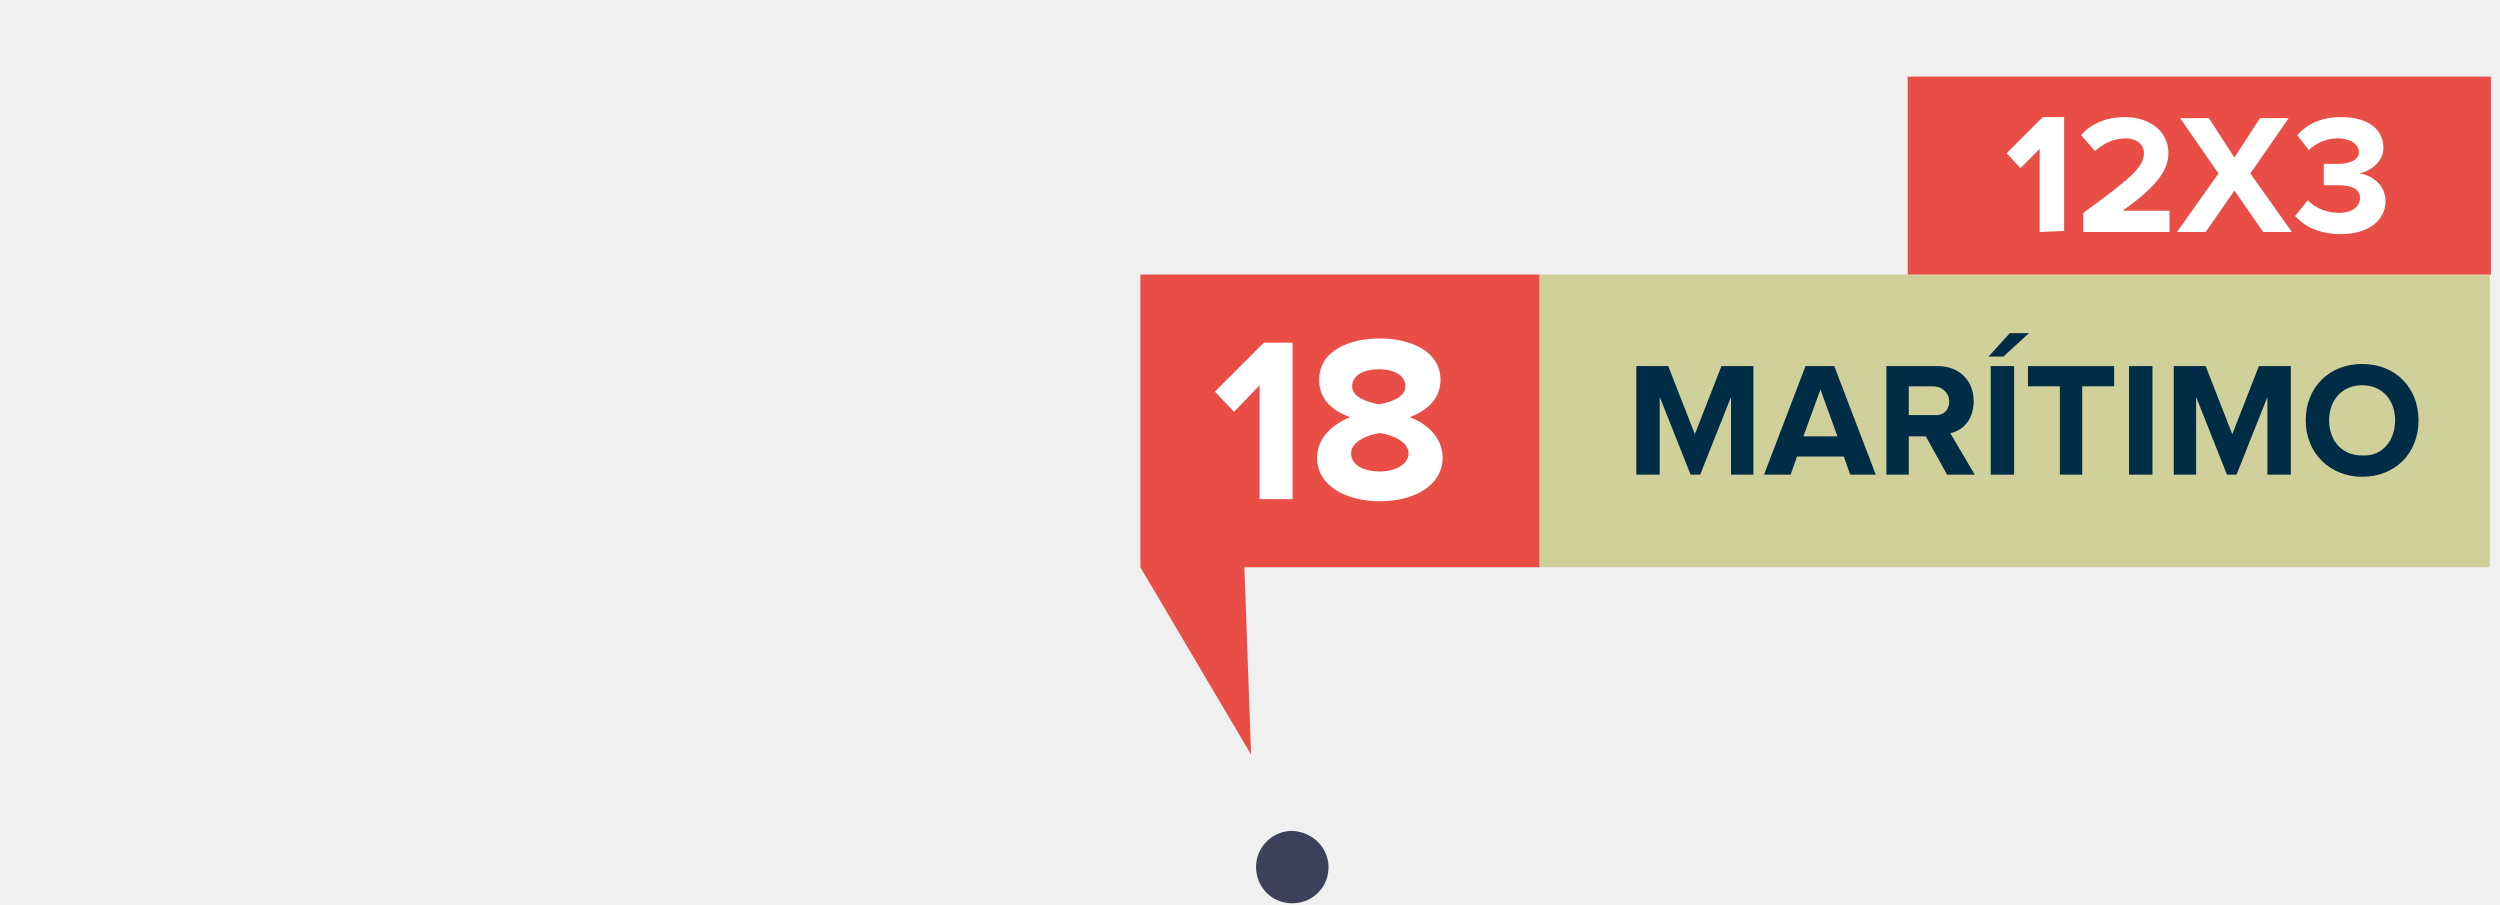
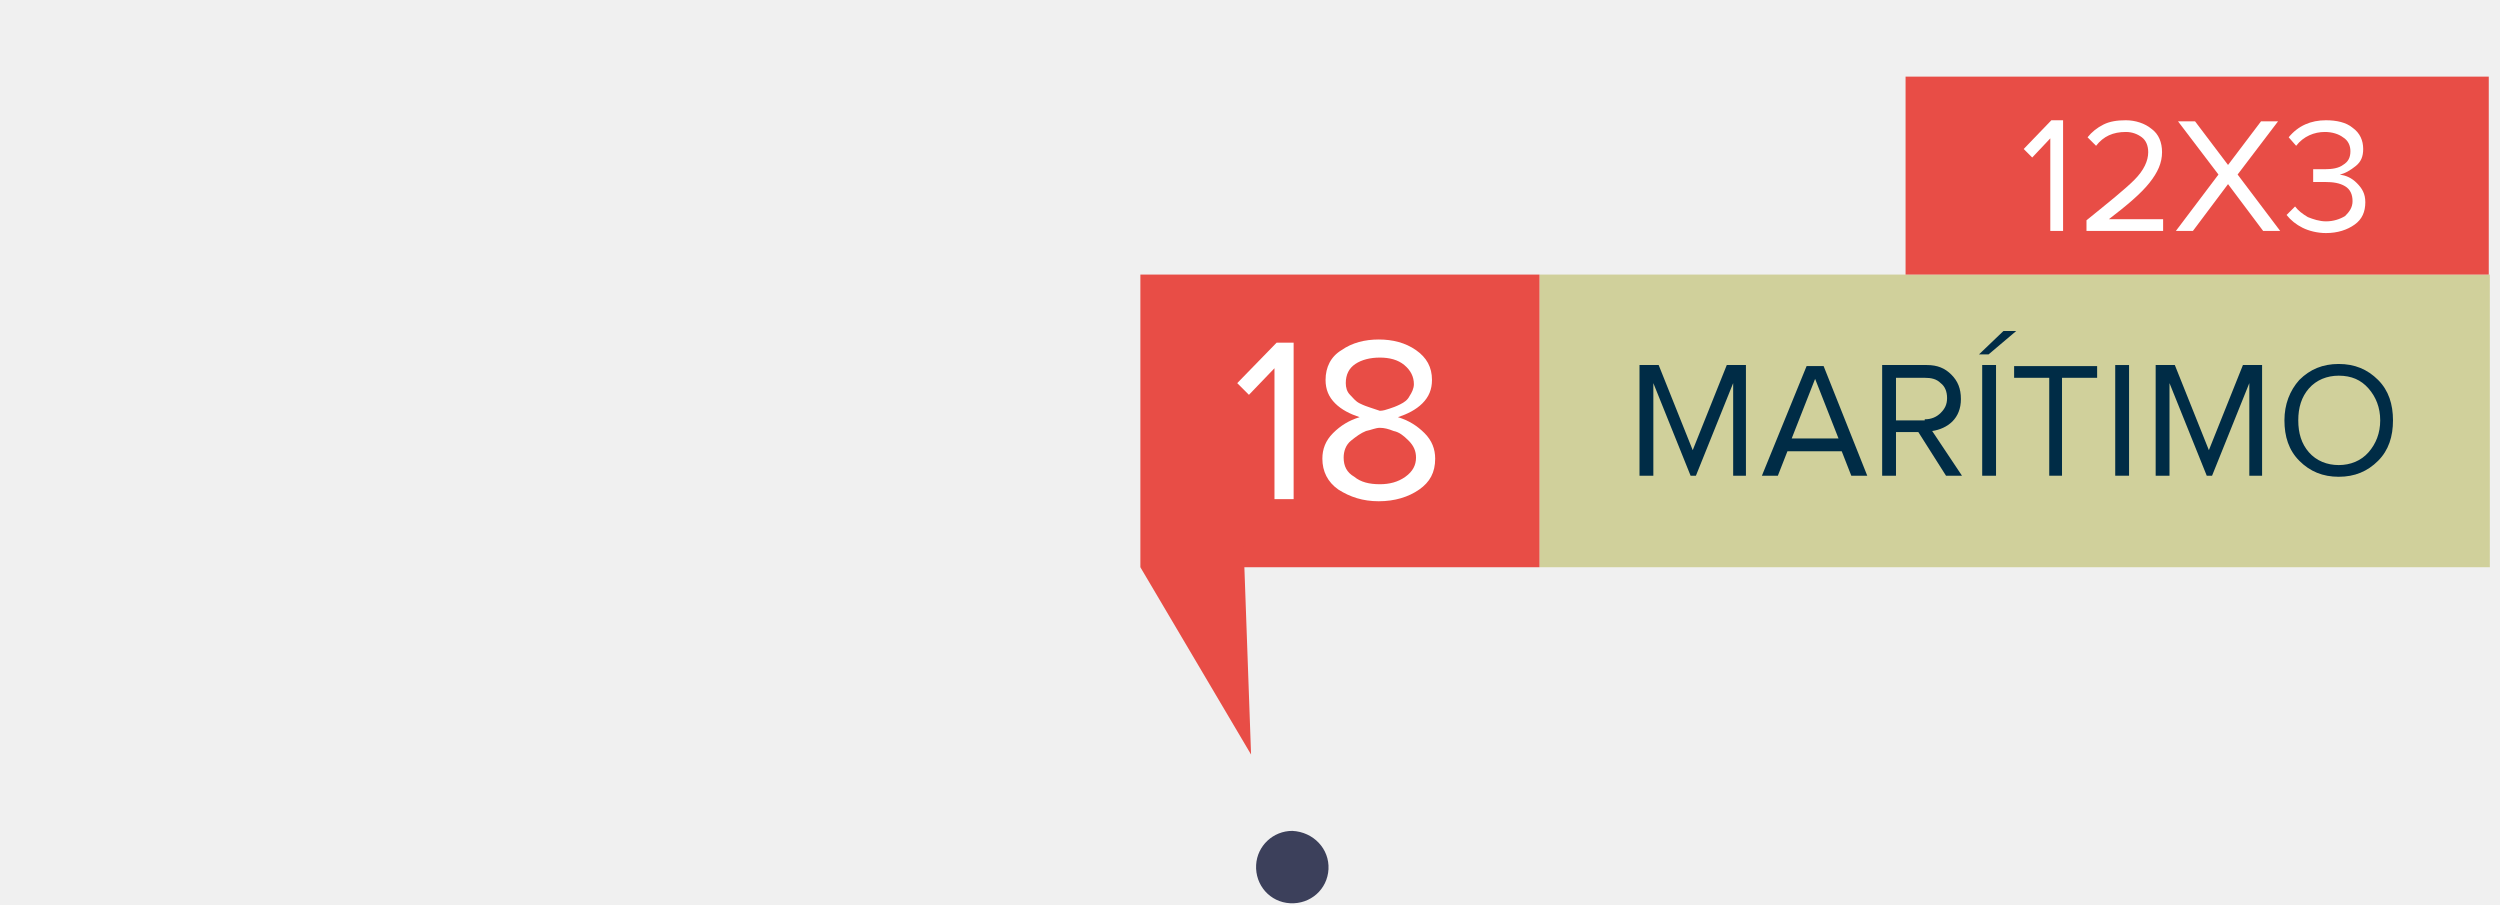
<svg xmlns="http://www.w3.org/2000/svg" version="1.1" id="Layer_1" width="234.814" height="84.965" x="0px" y="0px" viewBox="0 0 234.8 85" style="enable-background:new 0 0 234.8 85;" xml:space="preserve">
  <style type="text/css">
	.st0{opacity:0.92;fill:#2D314E;enable-background:new    ;}
	.st1{fill:none;}
	.st2{fill:#D0D09B;}
- 	.st3{fill:#002C46;}
- 	.st4{fill:#E84D46;}
- 	.st5{fill:#FFFFFF;}
+ 	.st3{fill:#E84D46;}
+ 	.st4{fill:#FFFFFF;}
+ 	.st5{fill:#002C46;}
</style>
  <g id="_24_julho_novo" transform="translate(200.275 451.873)">
    <path id="Path_11" class="st0" d="M-75.5-370.2c-0.1,1.9-1.7,3.3-3.6,3.2c-1.9-0.1-3.3-1.7-3.2-3.6c0.1-1.8,1.6-3.2,3.4-3.2   C-76.9-373.7-75.4-372.1-75.5-370.2z" />
  </g>
  <g id="maritimo" transform="translate(-104 -349.572)">
-     <rect id="Rectangle_42" x="104.2" y="378" class="st1" width="96" height="24" />
+     <rect id="Rectangle_42" x="104.3" y="378" class="st1" width="96" height="24" />
  </g>
  <g>
    <g>
      <rect x="144.6" y="25.8" class="st2" width="89.3" height="27.5" />
    </g>
-     <g>
-       <path class="st3" d="M162.6,44.6v-7.3l-2.9,7.3h-0.9l-2.9-7.3v7.3h-2.2V34.4h3l2.5,6.4l2.5-6.4h3v10.2    C164.7,44.6,162.6,44.6,162.6,44.6z" />
-       <path class="st3" d="M173.8,44.6l-0.6-1.7h-4.4l-0.6,1.7h-2.5l3.9-10.2h2.7l3.9,10.2H173.8z M171,36.6l-1.6,4.4h3.2L171,36.6z" />
-       <path class="st3" d="M182.9,44.6l-2-3.6h-1.6v3.6h-2.1V34.4h4.8c2.1,0,3.4,1.4,3.4,3.3c0,1.8-1.1,2.8-2.2,3l2.3,3.9    C185.5,44.6,182.9,44.6,182.9,44.6z M183.1,37.7c0-0.8-0.7-1.4-1.5-1.4h-2.3V39h2.3C182.5,39.1,183.1,38.6,183.1,37.7z" />
-       <path class="st3" d="M188.2,33.5h-1.4l2-2.2h1.8L188.2,33.5z M187,44.6V34.4h2.2v10.2C189.2,44.6,187,44.6,187,44.6z" />
-       <path class="st3" d="M193.5,44.6v-8.3h-3v-1.9h8.1v1.9h-3v8.3H193.5z" />
-       <path class="st3" d="M200,44.6V34.4h2.2v10.2C202.2,44.6,200,44.6,200,44.6z" />
-       <path class="st3" d="M213,44.6v-7.3l-2.9,7.3h-0.9l-2.9-7.3v7.3h-2.1V34.4h3l2.5,6.4l2.5-6.4h3v10.2C215.1,44.6,213,44.6,213,44.6    z" />
-       <path class="st3" d="M216.6,39.5c0-3.1,2.2-5.3,5.3-5.3c3.1,0,5.3,2.2,5.3,5.3s-2.2,5.3-5.3,5.3C218.9,44.8,216.6,42.6,216.6,39.5    z M225,39.5c0-1.9-1.2-3.3-3.1-3.3c-1.9,0-3.1,1.4-3.1,3.3c0,1.9,1.2,3.3,3.1,3.3C223.8,42.9,225,41.4,225,39.5z" />
-     </g>
  </g>
  <g>
-     <rect x="107.1" y="25.8" class="st4" width="37.5" height="27.5" />
+     <rect x="107.1" y="25.8" class="st3" width="37.5" height="27.5" />
  </g>
  <g>
    <g>
-       <rect x="179.2" y="7.2" class="st4" width="54.8" height="18.6" />
-     </g>
-     <g>
-       <path class="st5" d="M191.6,21.8V14l-1.8,1.8l-1.3-1.4l3.4-3.4h2v10.7L191.6,21.8L191.6,21.8z" />
-       <path class="st5" d="M195.7,21.8V20c4.4-3.2,5.7-4.3,5.7-5.6c0-0.9-0.8-1.4-1.7-1.4c-1.2,0-2.1,0.5-2.9,1.2l-1.3-1.5    c1-1.2,2.6-1.7,4.1-1.7c2.3,0,4.1,1.3,4.1,3.4c0,1.8-1.5,3.4-4.3,5.4h4.4v2H195.7z" />
-       <path class="st5" d="M212.6,21.8l-2.7-3.9l-2.7,3.9h-2.7l3.9-5.5l-3.6-5.2h2.7l2.4,3.7l2.4-3.7h2.7l-3.6,5.2l3.9,5.5H212.6z" />
-       <path class="st5" d="M215.6,20.3l1.2-1.5c0.7,0.8,1.9,1.2,2.9,1.2c1.3,0,2-0.6,2-1.4s-0.7-1.2-2.1-1.2c-0.4,0-1.2,0-1.3,0v-2    c0.2,0,0.9,0,1.3,0c1.2,0,2-0.4,2-1.1c0-0.8-0.9-1.3-2-1.3c-1,0-2,0.4-2.7,1.1l-1.1-1.4c0.9-1,2.2-1.7,4.1-1.7c2.5,0,4,1.1,4,2.9    c0,1.3-1.2,2.2-2.3,2.4c1.1,0.1,2.5,1,2.5,2.6c0,1.8-1.6,3.1-4.2,3.1C217.8,22,216.4,21.2,215.6,20.3z" />
+       <rect x="179" y="7.2" class="st3" width="54.8" height="18.6" />
    </g>
  </g>
-   <polygon class="st4" points="107.1,53.3 117.5,70.9 116.8,51.3 " />
+   <polygon class="st3" points="107.1,53.3 117.5,70.9 116.8,51.3 " />
  <g>
-     <path class="st5" d="M118.3,46.8V36.2l-2.4,2.5l-1.8-1.9l4.6-4.6h2.7v14.7H118.3z" />
-     <path class="st5" d="M123.7,43c0-1.8,1.4-3.1,3.1-3.8c-1.6-0.6-2.9-1.6-2.9-3.5c0-2.8,2.9-3.9,5.7-3.9c2.7,0,5.7,1.1,5.7,3.9   c0,1.8-1.3,2.9-2.9,3.5c1.7,0.6,3.1,2,3.1,3.8c0,2.7-2.8,4.1-5.9,4.1S123.7,45.7,123.7,43z M132.3,42.6c0-1.2-1.8-1.8-2.7-1.9   c-0.9,0.1-2.7,0.7-2.7,1.9c0,1.1,1.2,1.7,2.7,1.7C131.1,44.3,132.3,43.6,132.3,42.6z M132,36.3c0-1-1-1.6-2.5-1.6   c-1.5,0-2.5,0.6-2.5,1.6c0,1.1,1.6,1.5,2.5,1.7C130.5,37.8,132,37.4,132,36.3z" />
+     <path class="st4" d="M121.5,46.9h-1.8V34.6l-2.4,2.5l-1.1-1.1l3.7-3.8h1.6V46.9z" />
+     <path class="st4" d="M133.3,46c-1,0.7-2.3,1.1-3.8,1.1s-2.7-0.4-3.8-1.1c-1-0.7-1.5-1.7-1.5-2.9c0-0.9,0.3-1.7,1-2.4   c0.7-0.7,1.5-1.2,2.5-1.5c-0.9-0.3-1.7-0.7-2.3-1.3c-0.6-0.6-0.9-1.3-0.9-2.2c0-1.2,0.5-2.2,1.5-2.8c1-0.7,2.2-1,3.5-1   c1.3,0,2.5,0.3,3.5,1c1,0.7,1.5,1.6,1.5,2.8c0,0.9-0.3,1.6-0.9,2.2c-0.6,0.6-1.4,1-2.3,1.3c1,0.3,1.8,0.8,2.5,1.5   c0.7,0.7,1,1.5,1,2.4C134.8,44.4,134.3,45.3,133.3,46z M129.6,45.5c0.9,0,1.7-0.2,2.4-0.7c0.7-0.5,1-1.1,1-1.8   c0-0.6-0.2-1.1-0.7-1.6s-0.9-0.8-1.4-0.9c-0.5-0.2-0.9-0.3-1.3-0.3c-0.4,0-0.8,0.2-1.3,0.3c-0.5,0.2-0.9,0.5-1.4,0.9   c-0.5,0.4-0.7,1-0.7,1.6c0,0.8,0.3,1.4,1,1.8C127.8,45.3,128.6,45.5,129.6,45.5z M129.6,38.6c0.3,0,0.6-0.1,0.9-0.2   c0.3-0.1,0.6-0.2,1-0.4c0.4-0.2,0.7-0.4,0.9-0.8c0.2-0.3,0.4-0.7,0.4-1.1c0-0.7-0.3-1.3-0.9-1.8s-1.4-0.7-2.3-0.7   c-0.9,0-1.7,0.2-2.3,0.6c-0.6,0.4-0.9,1-0.9,1.8c0,0.4,0.1,0.8,0.4,1.1s0.5,0.6,0.9,0.8c0.4,0.2,0.7,0.3,1,0.4   C129,38.4,129.3,38.5,129.6,38.6z" />
+   </g>
+   <g>
+     <path class="st4" d="M193.9,21.7h-1.3V13l-1.7,1.8l-0.8-0.8l2.6-2.7h1.1V21.7z" />
+     <path class="st4" d="M203.1,21.7H196v-1c2.1-1.7,3.6-2.9,4.5-3.8c0.9-0.9,1.3-1.8,1.3-2.6c0-0.6-0.2-1.1-0.6-1.4   c-0.4-0.3-0.9-0.5-1.5-0.5c-1.2,0-2.1,0.4-2.8,1.3l-0.8-0.8c0.4-0.5,0.9-0.9,1.5-1.2c0.6-0.3,1.3-0.4,2.1-0.4   c0.9,0,1.8,0.3,2.4,0.8c0.7,0.5,1,1.3,1,2.2c0,1-0.4,1.9-1.2,2.9s-2.1,2.1-3.8,3.4h5.1V21.7z" />
+     <path class="st4" d="M214.2,21.7h-1.6l-3.3-4.4l-3.3,4.4h-1.6l4-5.3l-3.8-5h1.6l3.1,4.1l3.1-4.1h1.6l-3.8,5L214.2,21.7z" />
+     <path class="st4" d="M218.5,21.9c-0.8,0-1.6-0.2-2.2-0.5c-0.6-0.3-1.1-0.7-1.5-1.2l0.8-0.8c0.3,0.4,0.7,0.7,1.2,1   c0.5,0.2,1.1,0.4,1.7,0.4c0.7,0,1.3-0.2,1.8-0.5c0.4-0.4,0.7-0.8,0.7-1.4c0-0.6-0.2-1.1-0.7-1.4c-0.5-0.3-1.1-0.4-1.9-0.4   c-0.6,0-1,0-1.1,0v-1.2c0.1,0,0.5,0,1.1,0c0.7,0,1.3-0.1,1.7-0.4c0.5-0.3,0.7-0.7,0.7-1.3c0-0.5-0.2-1-0.7-1.3   c-0.4-0.3-1-0.5-1.7-0.5c-1,0-2,0.4-2.7,1.3l-0.7-0.8c0.9-1.1,2.1-1.6,3.5-1.6c1,0,1.9,0.2,2.5,0.7c0.7,0.5,1,1.2,1,2   c0,0.7-0.2,1.2-0.7,1.6c-0.5,0.4-1,0.7-1.5,0.8c0.6,0.1,1.1,0.3,1.6,0.8s0.8,1,0.8,1.8c0,0.9-0.3,1.6-1,2.1   C220.5,21.6,219.6,21.9,218.5,21.9z" />
+   </g>
+   <g>
+     <path class="st5" d="M164.1,44.7h-1.3V36l-3.5,8.7h-0.5l-3.5-8.7v8.7H154V34.3h1.8l3.2,8l3.2-8h1.8V44.7z" />
+     <path class="st5" d="M175.4,44.7h-1.5l-0.9-2.3h-5.1l-0.9,2.3h-1.5l4.2-10.3h1.6L175.4,44.7z M172.7,41.2l-2.2-5.6l-2.2,5.6H172.7z   " />
+     <path class="st5" d="M184.3,44.7h-1.5l-2.6-4.1h-2.1v4.1h-1.3V34.3h4.2c1,0,1.7,0.3,2.3,0.9s0.9,1.3,0.9,2.3c0,0.9-0.3,1.6-0.8,2.1   c-0.5,0.5-1.2,0.8-1.9,0.9L184.3,44.7z M180.8,39.4c0.6,0,1.1-0.2,1.5-0.6c0.4-0.4,0.6-0.8,0.6-1.4c0-0.6-0.2-1.1-0.6-1.4   c-0.4-0.4-0.9-0.5-1.5-0.5h-2.7v4H180.8z" />
+     <path class="st5" d="M189.4,31.1l-2.6,2.2h-0.9l2.3-2.2H189.4z M187.5,44.7h-1.3V34.3h1.3V44.7z" />
+     <path class="st5" d="M193.8,44.7h-1.3v-9.2h-3.3v-1.1h7.8v1.1h-3.3V44.7z" />
+     <path class="st5" d="M200,44.7h-1.3V34.3h1.3V44.7z" />
+     <path class="st5" d="M212.6,44.7h-1.3V36l-3.5,8.7h-0.5l-3.5-8.7v8.7h-1.3V34.3h1.8l3.2,8l3.2-8h1.8V44.7z" />
+     <path class="st5" d="M223.4,43.3c-1,1-2.2,1.5-3.7,1.5s-2.7-0.5-3.7-1.5c-1-1-1.4-2.3-1.4-3.8s0.5-2.8,1.4-3.8c1-1,2.2-1.5,3.7-1.5   s2.7,0.5,3.7,1.5c1,1,1.4,2.3,1.4,3.8S224.4,42.3,223.4,43.3z M219.7,43.7c1.1,0,2.1-0.4,2.8-1.2c0.7-0.8,1.1-1.8,1.1-3   c0-1.2-0.4-2.2-1.1-3c-0.7-0.8-1.6-1.2-2.8-1.2c-1.1,0-2.1,0.4-2.8,1.2c-0.7,0.8-1,1.8-1,3c0,1.2,0.3,2.2,1,3   C217.6,43.3,218.6,43.7,219.7,43.7z" />
  </g>
</svg>
